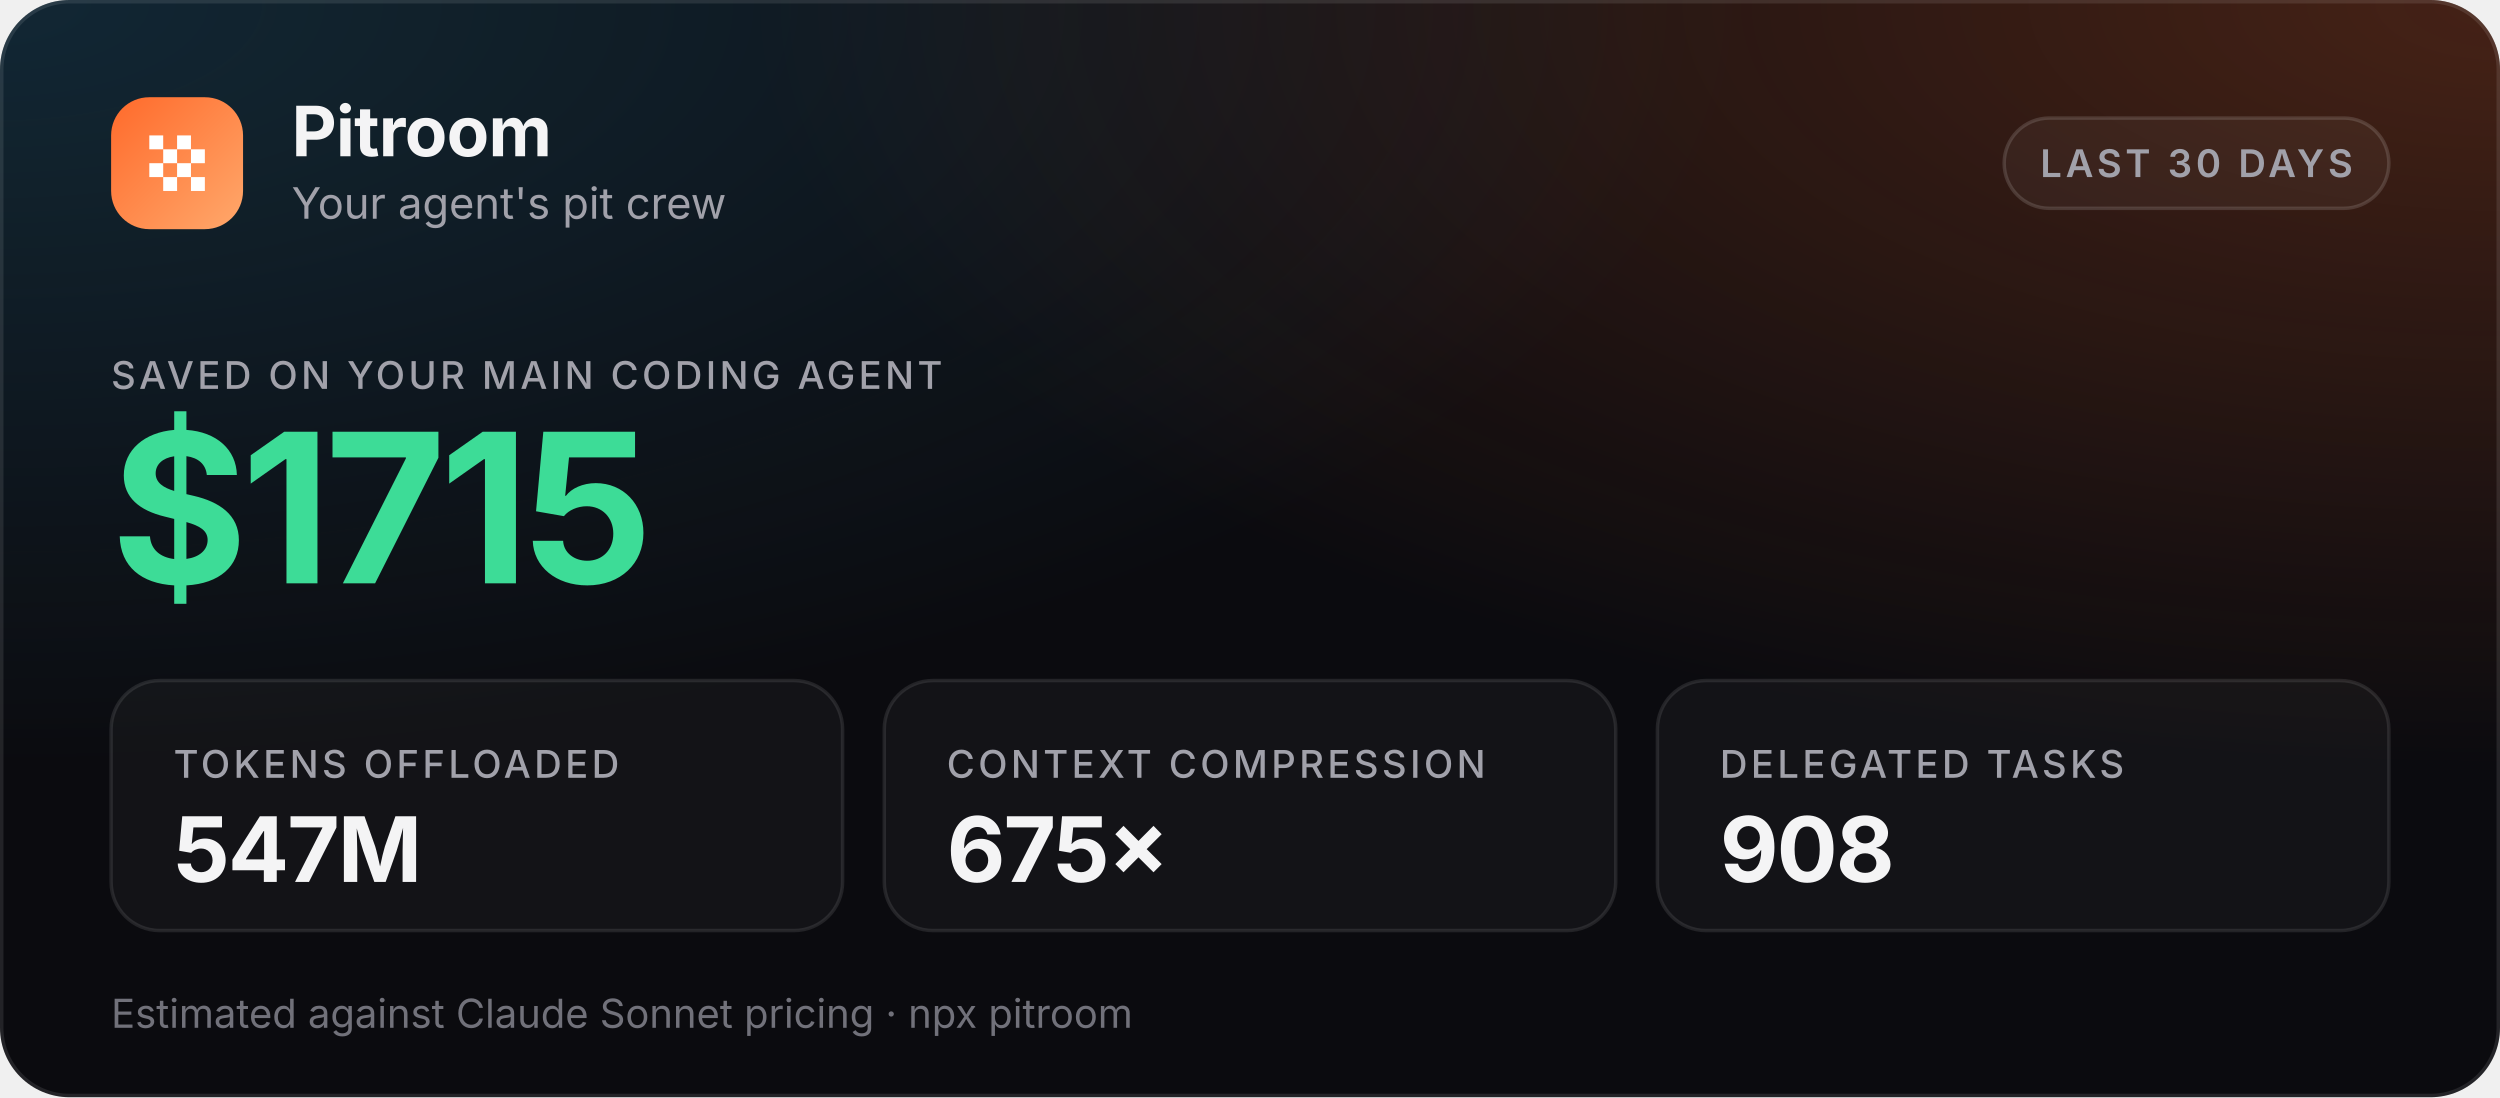
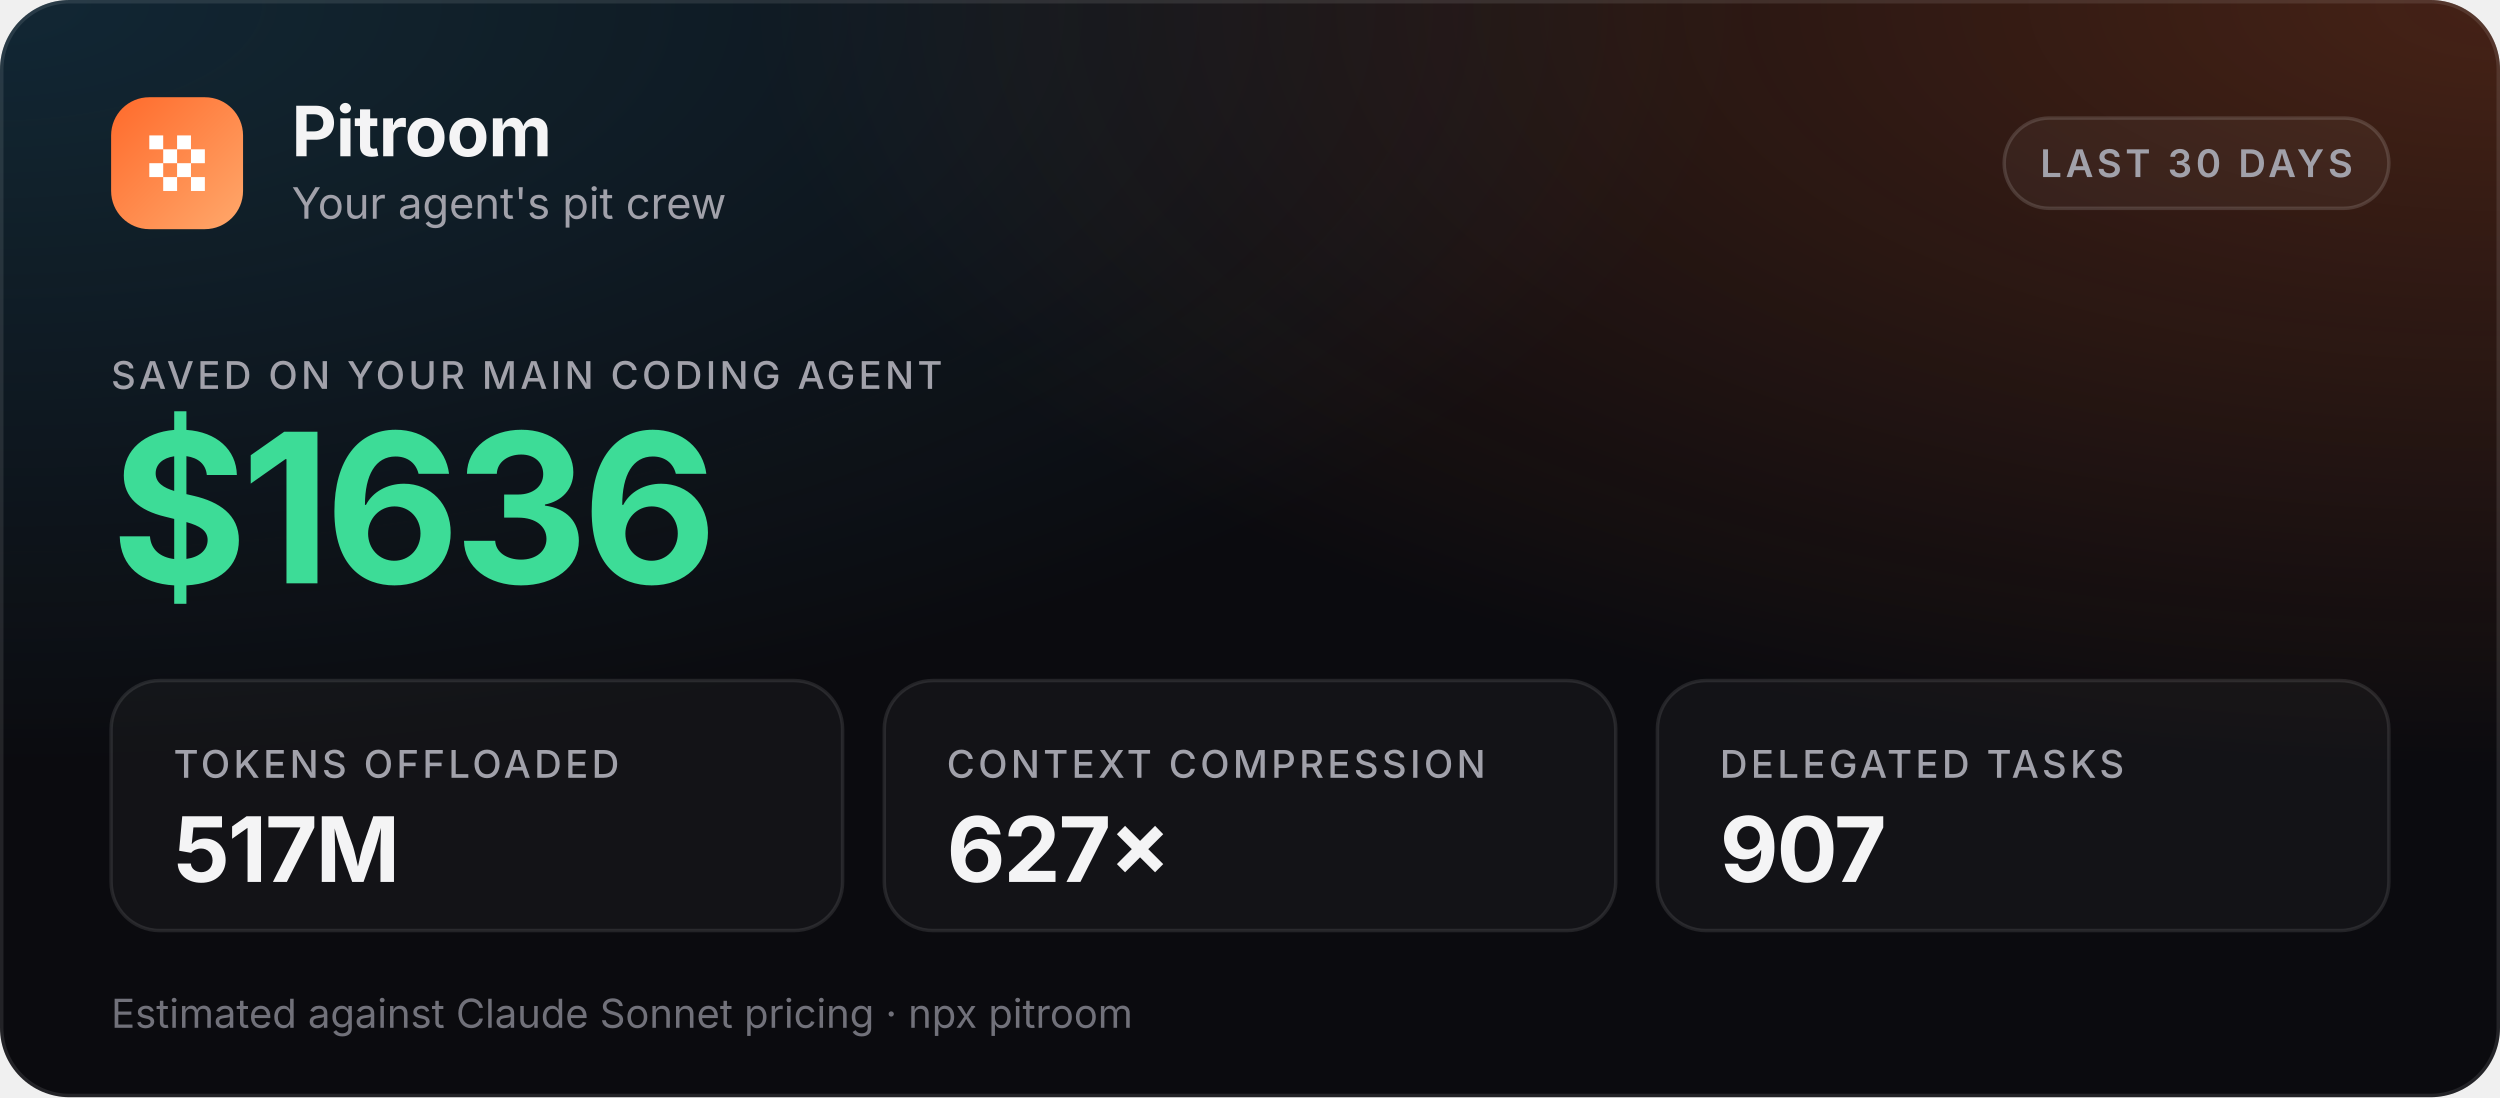
- <svg xmlns="http://www.w3.org/2000/svg" width="720" height="316" viewBox="0 0 720 316" role="img" aria-label="pitroom saved $1715">
+ <svg xmlns="http://www.w3.org/2000/svg" width="720" height="316" viewBox="0 0 720 316" role="img" aria-label="pitroom saved $1636">
  <style>
text{font-family:ui-sans-serif,-apple-system,"Segoe UI",Inter,Helvetica,Arial,sans-serif;fill:#f4f4f5}
.name{font-size:20px;font-weight:650;letter-spacing:-.01em}
.sub{font-size:12.5px;fill:#a1a1aa}
.pill{font-size:11px;font-weight:600;letter-spacing:.1em;fill:#a1a1aa}
.lab{font-size:11px;font-weight:500;letter-spacing:.09em;fill:#a1a1aa}
.big{font-size:60px;font-weight:700;letter-spacing:-.03em;fill:#3ddc97}
.val{font-size:26px;font-weight:650;letter-spacing:-.02em}
.foot{font-size:11.5px;fill:#71717a}
</style>
  <defs>
    <radialGradient id="o" cx="1" cy="0" r=".7">
      <stop offset="0" stop-color="#ff6a2b" stop-opacity=".24" />
      <stop offset="1" stop-color="#ff6a2b" stop-opacity="0" />
    </radialGradient>
    <radialGradient id="b" cx="0" cy="0" r=".7">
      <stop offset="0" stop-color="#38bdf8" stop-opacity=".16" />
      <stop offset="1" stop-color="#38bdf8" stop-opacity="0" />
    </radialGradient>
    <linearGradient id="m" x1="0" y1="0" x2="1" y2="1">
      <stop offset="0" stop-color="#ff6a2b" />
      <stop offset="1" stop-color="#ffa86b" />
    </linearGradient>
    <clipPath id="c">
      <rect width="720" height="316" rx="20" />
    </clipPath>
  </defs>
  <g clip-path="url(#c)">
    <rect width="720" height="316" fill="#0b0b0f" />
    <rect width="720" height="316" fill="url(#o)" />
    <rect width="720" height="316" fill="url(#b)" />
  </g>
  <rect x=".5" y=".5" width="719" height="315" rx="19.5" fill="none" stroke="#fff" stroke-opacity=".1" />
  <rect x="32" y="28" width="38" height="38" rx="11" fill="url(#m)" />
  <path d="M4 4h4v4H4zm8 0h4v4h-4zM8 8h4v4H8zm8 0h4v4h-4zM4 12h4v4H4zm8 0h4v4h-4zm-4 4h4v4H8zm8 0h4v4h-4z" fill="#fff" transform="translate(39 35) scale(1)" />
  <text x="84" y="45" class="name">Pitroom</text>
  <text x="84" y="63" class="sub">Your agent's pit crew</text>
  <rect x="577.2" y="34" width="110.8" height="26" rx="13" fill="#fff" fill-opacity=".04" stroke="#fff" stroke-opacity=".14" />
  <text x="632.6" y="51" class="pill" text-anchor="middle">LAST 30 DAYS</text>
  <text x="32" y="112" class="lab">SAVED ON YOUR MAIN CODING AGENT</text>
-   <text x="32" y="168" class="big">$1715</text>
+   <text x="32" y="168" class="big">$1636</text>
  <rect x="32" y="196" width="210.667" height="72" rx="14" fill="#fff" fill-opacity=".035" stroke="#fff" stroke-opacity=".1" />
  <text x="50" y="224" class="lab">TOKENS OFFLOADED</text>
-   <text x="50" y="254" class="val">547M</text>
+   <text x="50" y="254" class="val">517M</text>
  <rect x="254.667" y="196" width="210.667" height="72" rx="14" fill="#fff" fill-opacity=".035" stroke="#fff" stroke-opacity=".1" />
  <text x="272.667" y="224" class="lab">CONTEXT COMPRESSION</text>
-   <text x="272.667" y="254" class="val">675×</text>
+   <text x="272.667" y="254" class="val">627×</text>
  <rect x="477.333" y="196" width="210.667" height="72" rx="14" fill="#fff" fill-opacity=".035" stroke="#fff" stroke-opacity=".1" />
  <text x="495.333" y="224" class="lab">DELEGATED TASKS</text>
-   <text x="495.333" y="254" class="val">908</text>
+   <text x="495.333" y="254" class="val">907</text>
  <text x="32" y="296" class="foot">Estimated against Claude Sonnet pricing · npx pitroom</text>
</svg>
